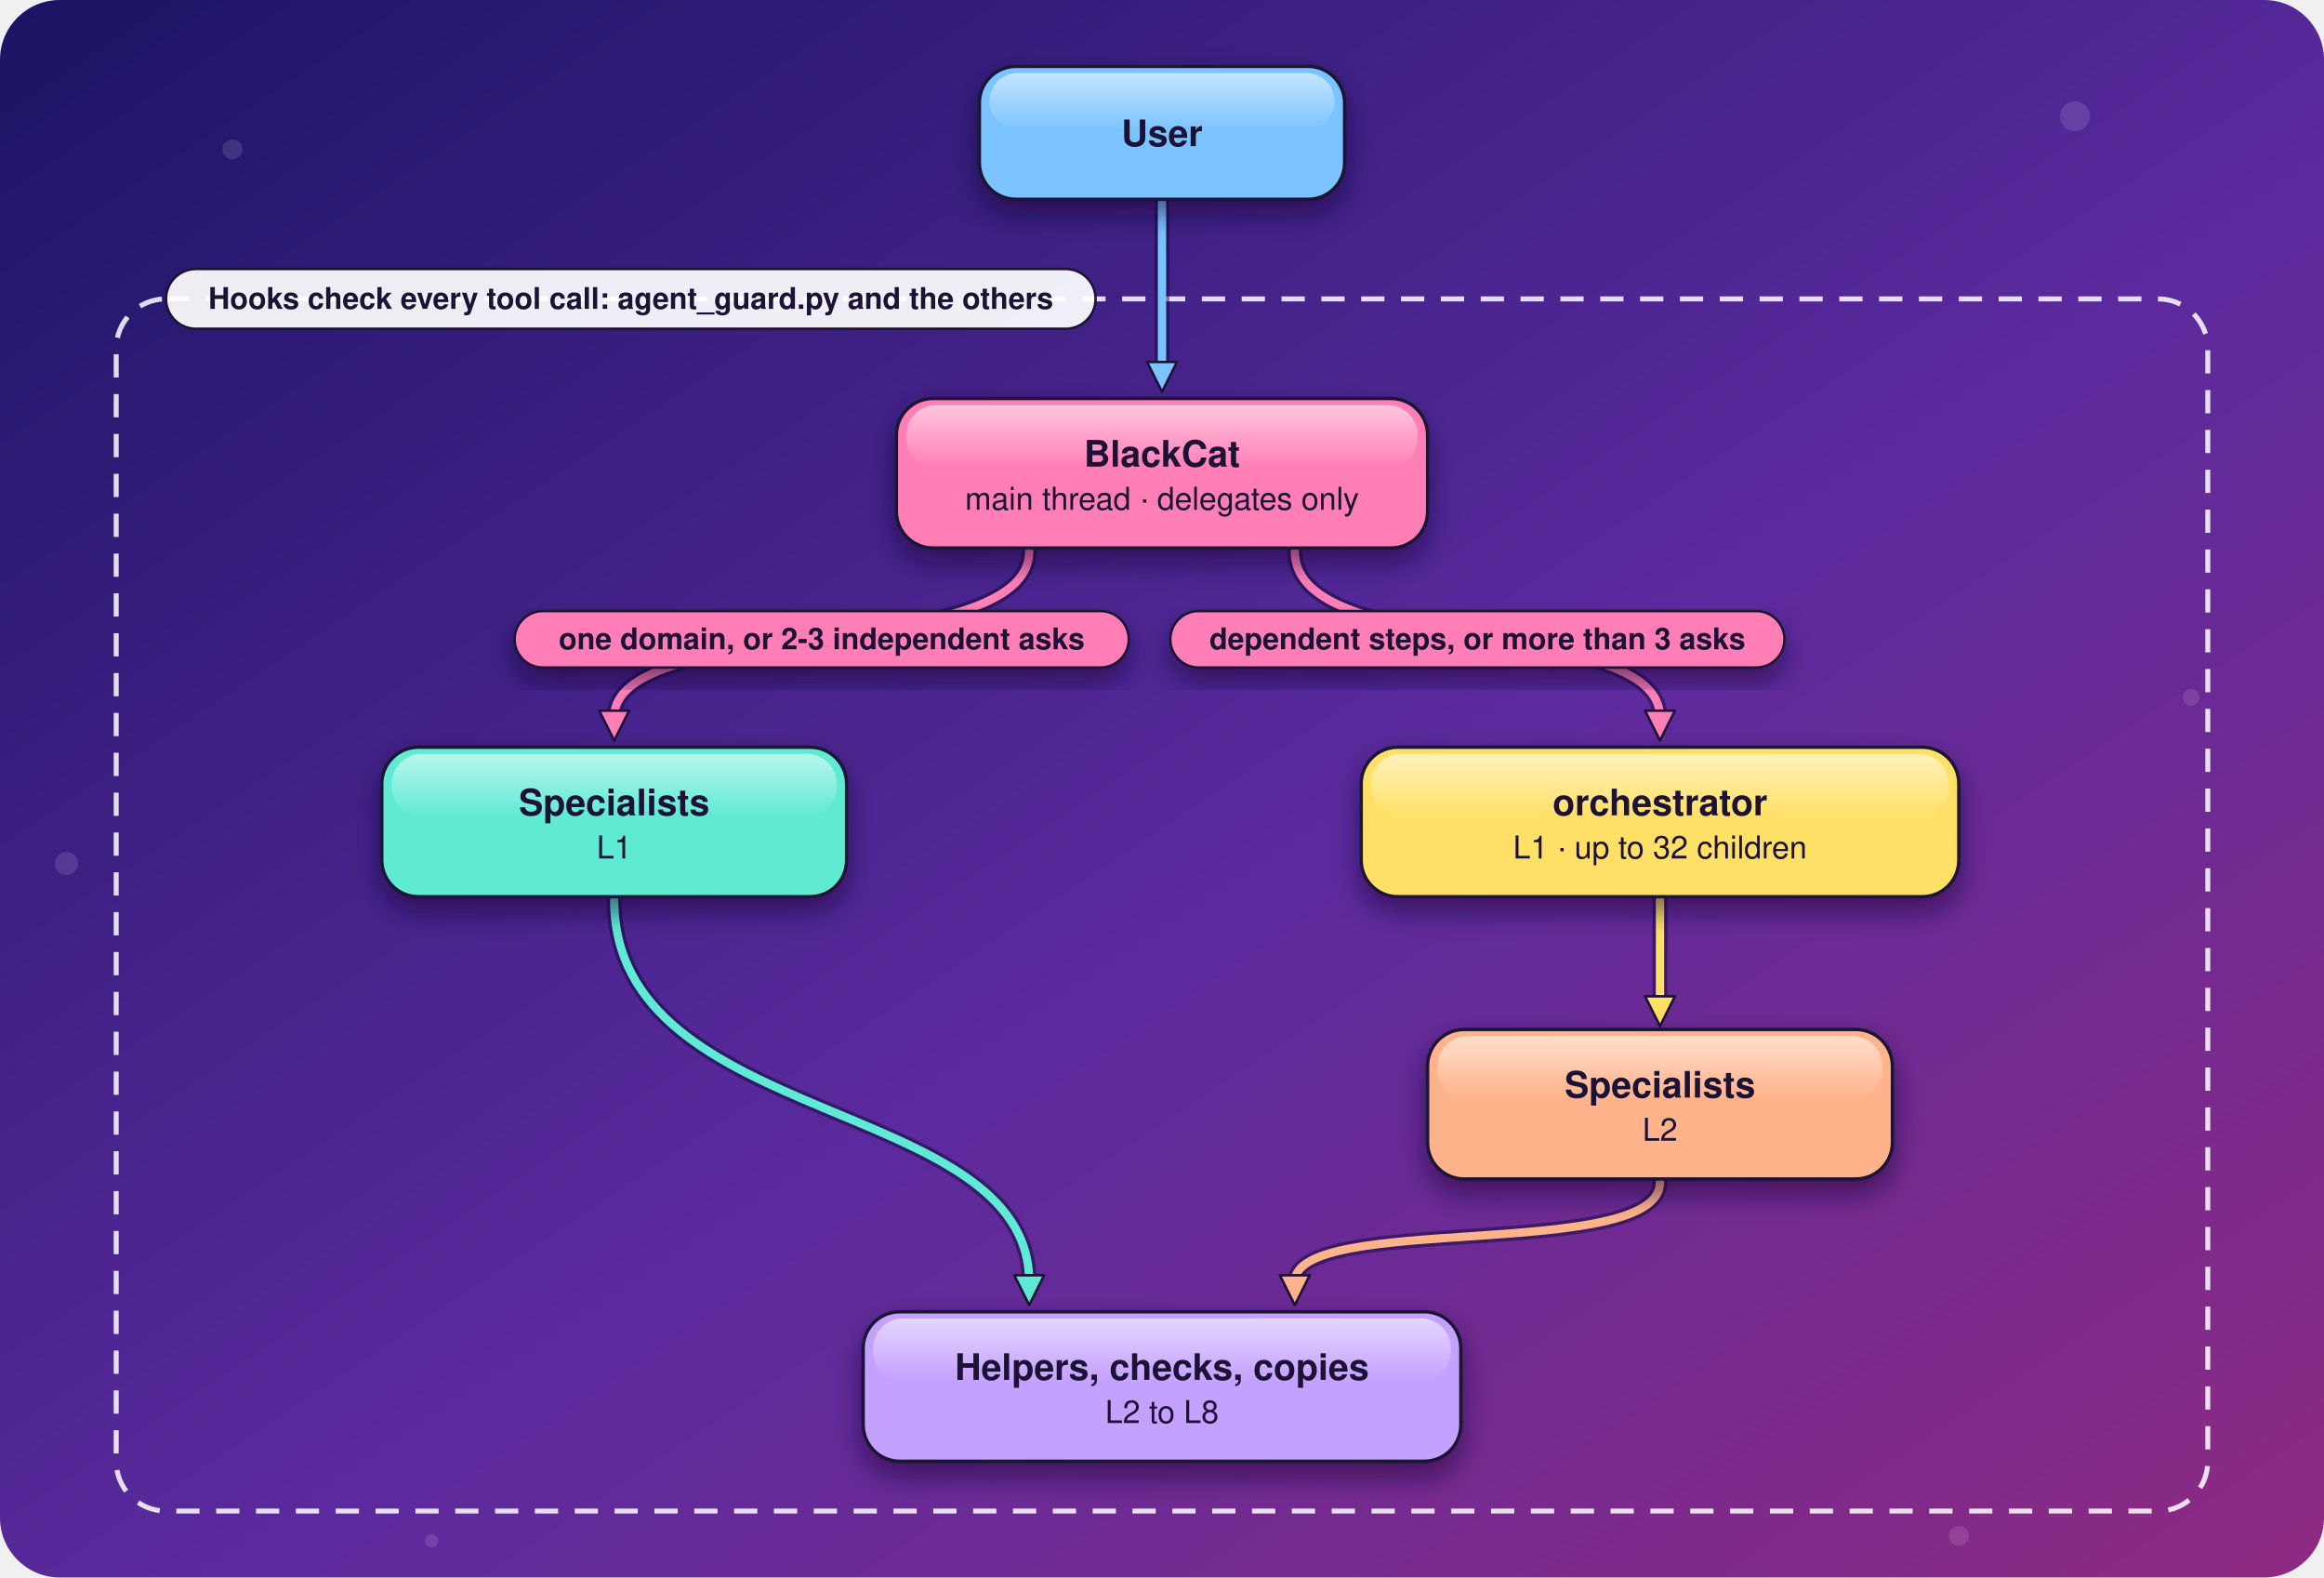
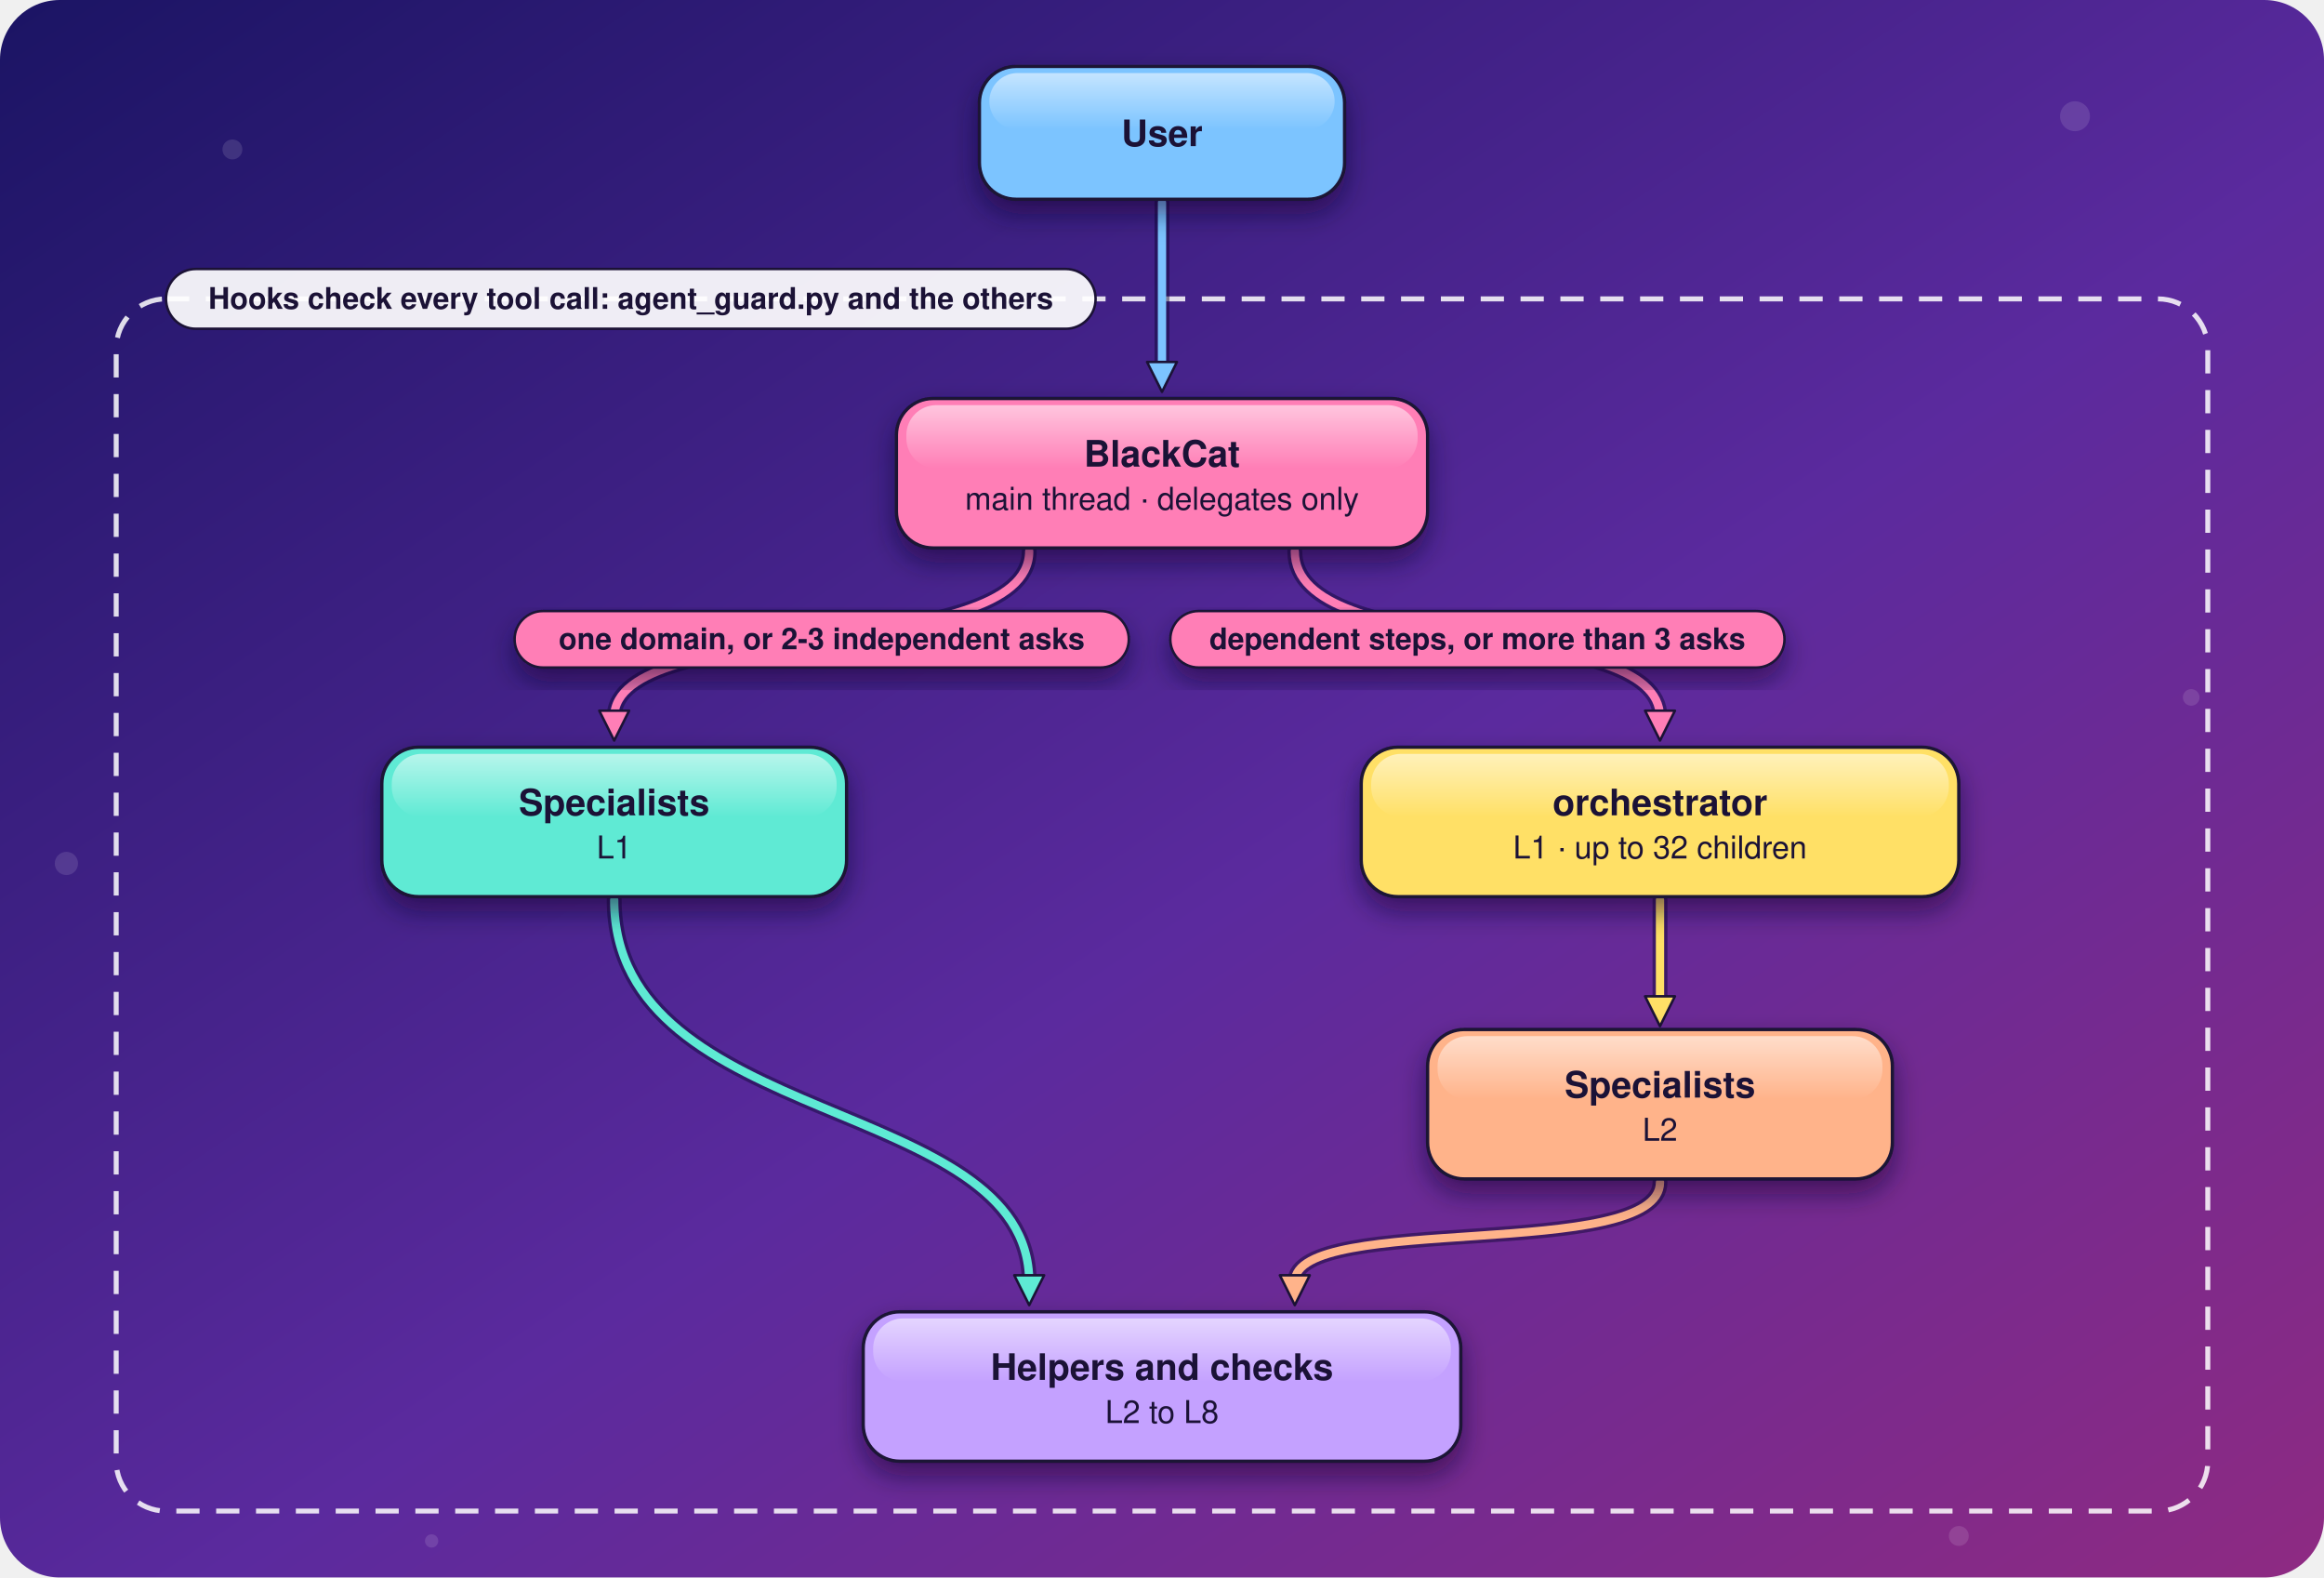
<svg xmlns="http://www.w3.org/2000/svg" viewBox="0 0 1400 950" width="1400" height="950" role="img" aria-labelledby="title desc">
  <style>
    .t { font-family: -apple-system, 'Segoe UI', Helvetica, Arial, sans-serif; font-weight: 700; font-size: 22px; fill: #1b1236; }
    .s { font-family: -apple-system, 'Segoe UI', Helvetica, Arial, sans-serif; font-weight: 500; font-size: 19px; fill: #1b1236; }
    .l { font-family: -apple-system, 'Segoe UI', Helvetica, Arial, sans-serif; font-weight: 700; font-size: 18px; fill: #1b1236; }
    .node { stroke: #1b1236; stroke-width: 2; }
    .edge { fill: none; stroke-width: 5; stroke-linecap: round; }
    .under { fill: none; stroke: #0b0630; stroke-opacity: 0.45; stroke-width: 9; stroke-linecap: round; }
    .pill { stroke: #1b1236; stroke-width: 1.5; }
  </style>
  <defs>
    <linearGradient id="bg" x1="0" y1="0" x2="1" y2="1">
      <stop offset="0" stop-color="#1b1464" />
      <stop offset="0.55" stop-color="#5b2a9e" />
      <stop offset="1" stop-color="#8e2a82" />
    </linearGradient>
    <linearGradient id="gloss" x1="0" y1="0" x2="0" y2="1">
      <stop offset="0" stop-color="#ffffff" stop-opacity="0.55" />
      <stop offset="1" stop-color="#ffffff" stop-opacity="0" />
    </linearGradient>
    <filter id="shadow" x="-20%" y="-30%" width="140%" height="170%">
      <feDropShadow dx="0" dy="8" stdDeviation="8" flood-color="#0b0630" flood-opacity="0.55" />
    </filter>
    <marker id="m-sky" viewBox="-1 -1 20 20" refX="4" refY="9" markerWidth="20" markerHeight="20" markerUnits="userSpaceOnUse" orient="auto">
      <path d="M0,0 L18,9 L0,18 Z" fill="#7cc4ff" stroke="#1b1236" stroke-width="1.5" stroke-linejoin="round" />
    </marker>
    <marker id="m-pink" viewBox="-1 -1 20 20" refX="4" refY="9" markerWidth="20" markerHeight="20" markerUnits="userSpaceOnUse" orient="auto">
      <path d="M0,0 L18,9 L0,18 Z" fill="#ff7eb6" stroke="#1b1236" stroke-width="1.5" stroke-linejoin="round" />
    </marker>
    <marker id="m-lemon" viewBox="-1 -1 20 20" refX="4" refY="9" markerWidth="20" markerHeight="20" markerUnits="userSpaceOnUse" orient="auto">
      <path d="M0,0 L18,9 L0,18 Z" fill="#ffe066" stroke="#1b1236" stroke-width="1.5" stroke-linejoin="round" />
    </marker>
    <marker id="m-mint" viewBox="-1 -1 20 20" refX="4" refY="9" markerWidth="20" markerHeight="20" markerUnits="userSpaceOnUse" orient="auto">
      <path d="M0,0 L18,9 L0,18 Z" fill="#5eead4" stroke="#1b1236" stroke-width="1.5" stroke-linejoin="round" />
    </marker>
    <marker id="m-peach" viewBox="-1 -1 20 20" refX="4" refY="9" markerWidth="20" markerHeight="20" markerUnits="userSpaceOnUse" orient="auto">
      <path d="M0,0 L18,9 L0,18 Z" fill="#ffb38a" stroke="#1b1236" stroke-width="1.5" stroke-linejoin="round" />
    </marker>
  </defs>
  <rect x="0" y="0" width="1400" height="950" rx="36" fill="url(#bg)" />
  <g fill="#ffffff" fill-opacity="0.12">
    <circle cx="140" cy="90" r="6" />
    <circle cx="1250" cy="70" r="9" />
    <circle cx="1320" cy="420" r="5" />
    <circle cx="40" cy="520" r="7" />
    <circle cx="1180" cy="925" r="6" />
    <circle cx="260" cy="928" r="4" />
  </g>
  <rect x="70" y="180" width="1260" height="730" rx="30" fill="none" stroke="#ffffff" stroke-opacity="0.85" stroke-width="3" stroke-dasharray="14 10" />
  <rect x="100" y="162" width="560" height="36" rx="18" fill="#ffffff" fill-opacity="0.92" class="pill" />
  <text x="380" y="186" text-anchor="middle" class="l">Hooks check every tool call: agent_guard.py and the others</text>
  <path class="under" d="M700,122 C700,160 700,190 700,222" />
  <path class="edge" stroke="#7cc4ff" marker-end="url(#m-sky)" d="M700,122 C700,160 700,190 700,222" />
  <path class="under" d="M620,332 C620,400 370,370 370,432" />
  <path class="edge" stroke="#ff7eb6" marker-end="url(#m-pink)" d="M620,332 C620,400 370,370 370,432" />
  <path class="under" d="M780,332 C780,400 1000,370 1000,432" />
  <path class="edge" stroke="#ff7eb6" marker-end="url(#m-pink)" d="M780,332 C780,400 1000,370 1000,432" />
  <path class="under" d="M1000,542 C1000,565 1000,580 1000,604" />
  <path class="edge" stroke="#ffe066" marker-end="url(#m-lemon)" d="M1000,542 C1000,565 1000,580 1000,604" />
  <path class="under" d="M370,542 C370,680 620,660 620,772" />
  <path class="edge" stroke="#5eead4" marker-end="url(#m-mint)" d="M370,542 C370,680 620,660 620,772" />
  <path class="under" d="M1000,712 C1000,760 780,730 780,772" />
  <path class="edge" stroke="#ffb38a" marker-end="url(#m-peach)" d="M1000,712 C1000,760 780,730 780,772" />
  <rect x="310" y="368" width="370" height="34" rx="17" fill="#ff7eb6" class="pill" filter="url(#shadow)" />
  <text x="495" y="391" text-anchor="middle" class="l">one domain, or 2-3 independent asks</text>
  <rect x="705" y="368" width="370" height="34" rx="17" fill="#ff7eb6" class="pill" filter="url(#shadow)" />
  <text x="890" y="391" text-anchor="middle" class="l">dependent steps, or more than 3 asks</text>
  <g>
    <rect x="590" y="40" width="220" height="80" rx="22" fill="#7cc4ff" class="node" filter="url(#shadow)" />
    <rect x="596" y="44" width="208" height="34" rx="17" fill="url(#gloss)" />
    <text x="700" y="88" text-anchor="middle" class="t">User</text>
  </g>
  <g>
    <rect x="540" y="240" width="320" height="90" rx="22" fill="#ff7eb6" class="node" filter="url(#shadow)" />
    <rect x="546" y="244" width="308" height="38" rx="18" fill="url(#gloss)" />
    <text x="700" y="281" text-anchor="middle" class="t">BlackCat</text>
    <text x="700" y="307" text-anchor="middle" class="s">main thread · delegates only</text>
  </g>
  <g>
    <rect x="230" y="450" width="280" height="90" rx="22" fill="#5eead4" class="node" filter="url(#shadow)" />
    <rect x="236" y="454" width="268" height="38" rx="18" fill="url(#gloss)" />
    <text x="370" y="491" text-anchor="middle" class="t">Specialists</text>
    <text x="370" y="517" text-anchor="middle" class="s">L1</text>
  </g>
  <g>
    <rect x="820" y="450" width="360" height="90" rx="22" fill="#ffe066" class="node" filter="url(#shadow)" />
    <rect x="826" y="454" width="348" height="38" rx="18" fill="url(#gloss)" />
    <text x="1000" y="491" text-anchor="middle" class="t">orchestrator</text>
    <text x="1000" y="517" text-anchor="middle" class="s">L1 · up to 32 children</text>
  </g>
  <g>
    <rect x="860" y="620" width="280" height="90" rx="22" fill="#ffb38a" class="node" filter="url(#shadow)" />
    <rect x="866" y="624" width="268" height="38" rx="18" fill="url(#gloss)" />
    <text x="1000" y="661" text-anchor="middle" class="t">Specialists</text>
    <text x="1000" y="687" text-anchor="middle" class="s">L2</text>
  </g>
  <g>
    <rect x="520" y="790" width="360" height="90" rx="22" fill="#c4a1ff" class="node" filter="url(#shadow)" />
    <rect x="526" y="794" width="348" height="38" rx="18" fill="url(#gloss)" />
-     <text x="700" y="831" text-anchor="middle" class="t">Helpers, checks, copies</text>
+     <text x="700" y="831" text-anchor="middle" class="t">Helpers and checks</text>
    <text x="700" y="857" text-anchor="middle" class="s">L2 to L8</text>
  </g>
</svg>
